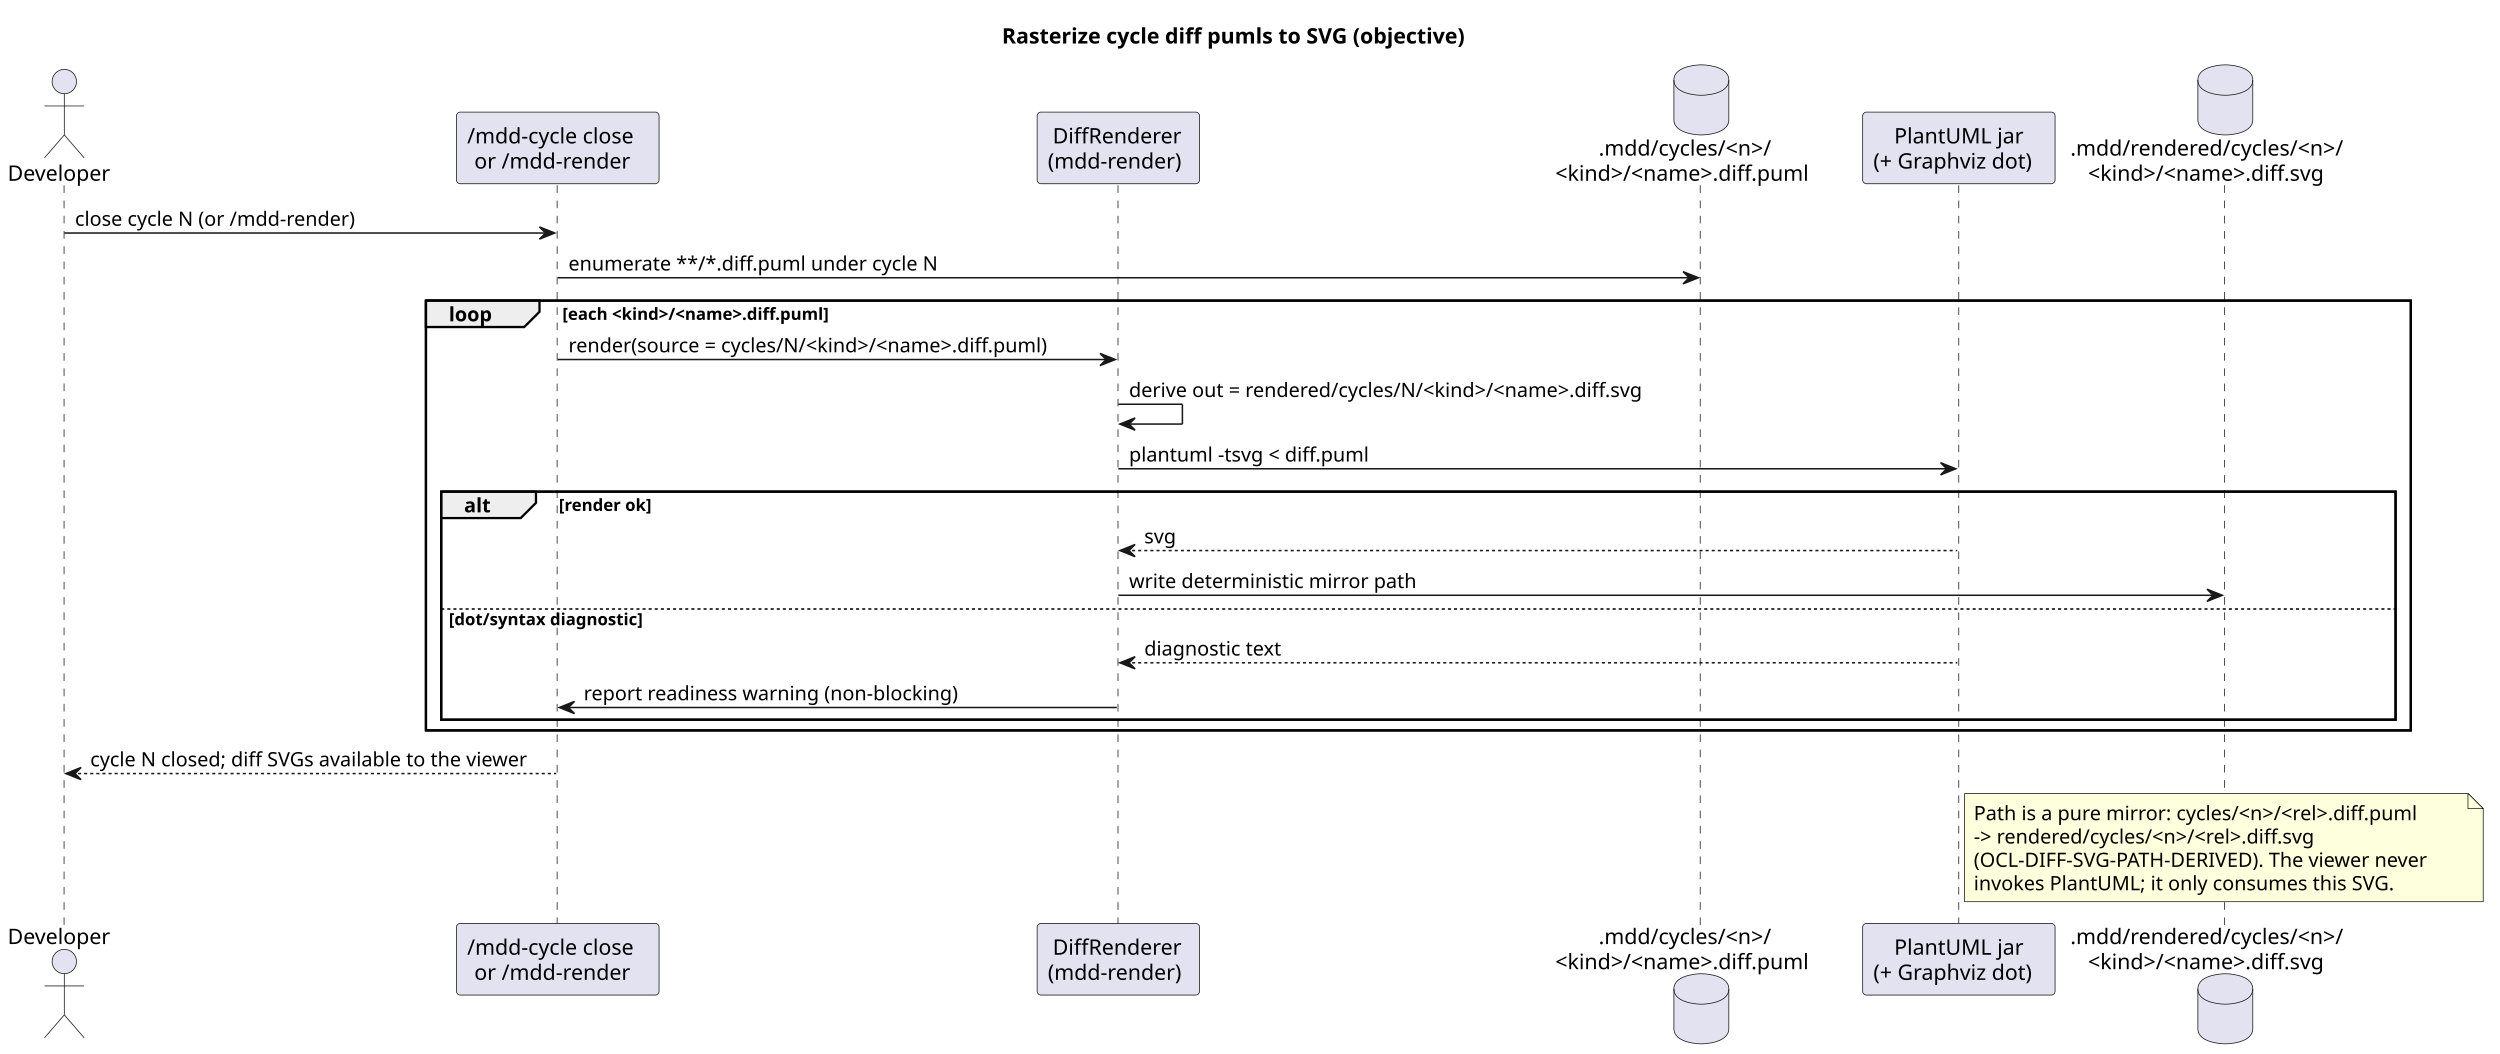
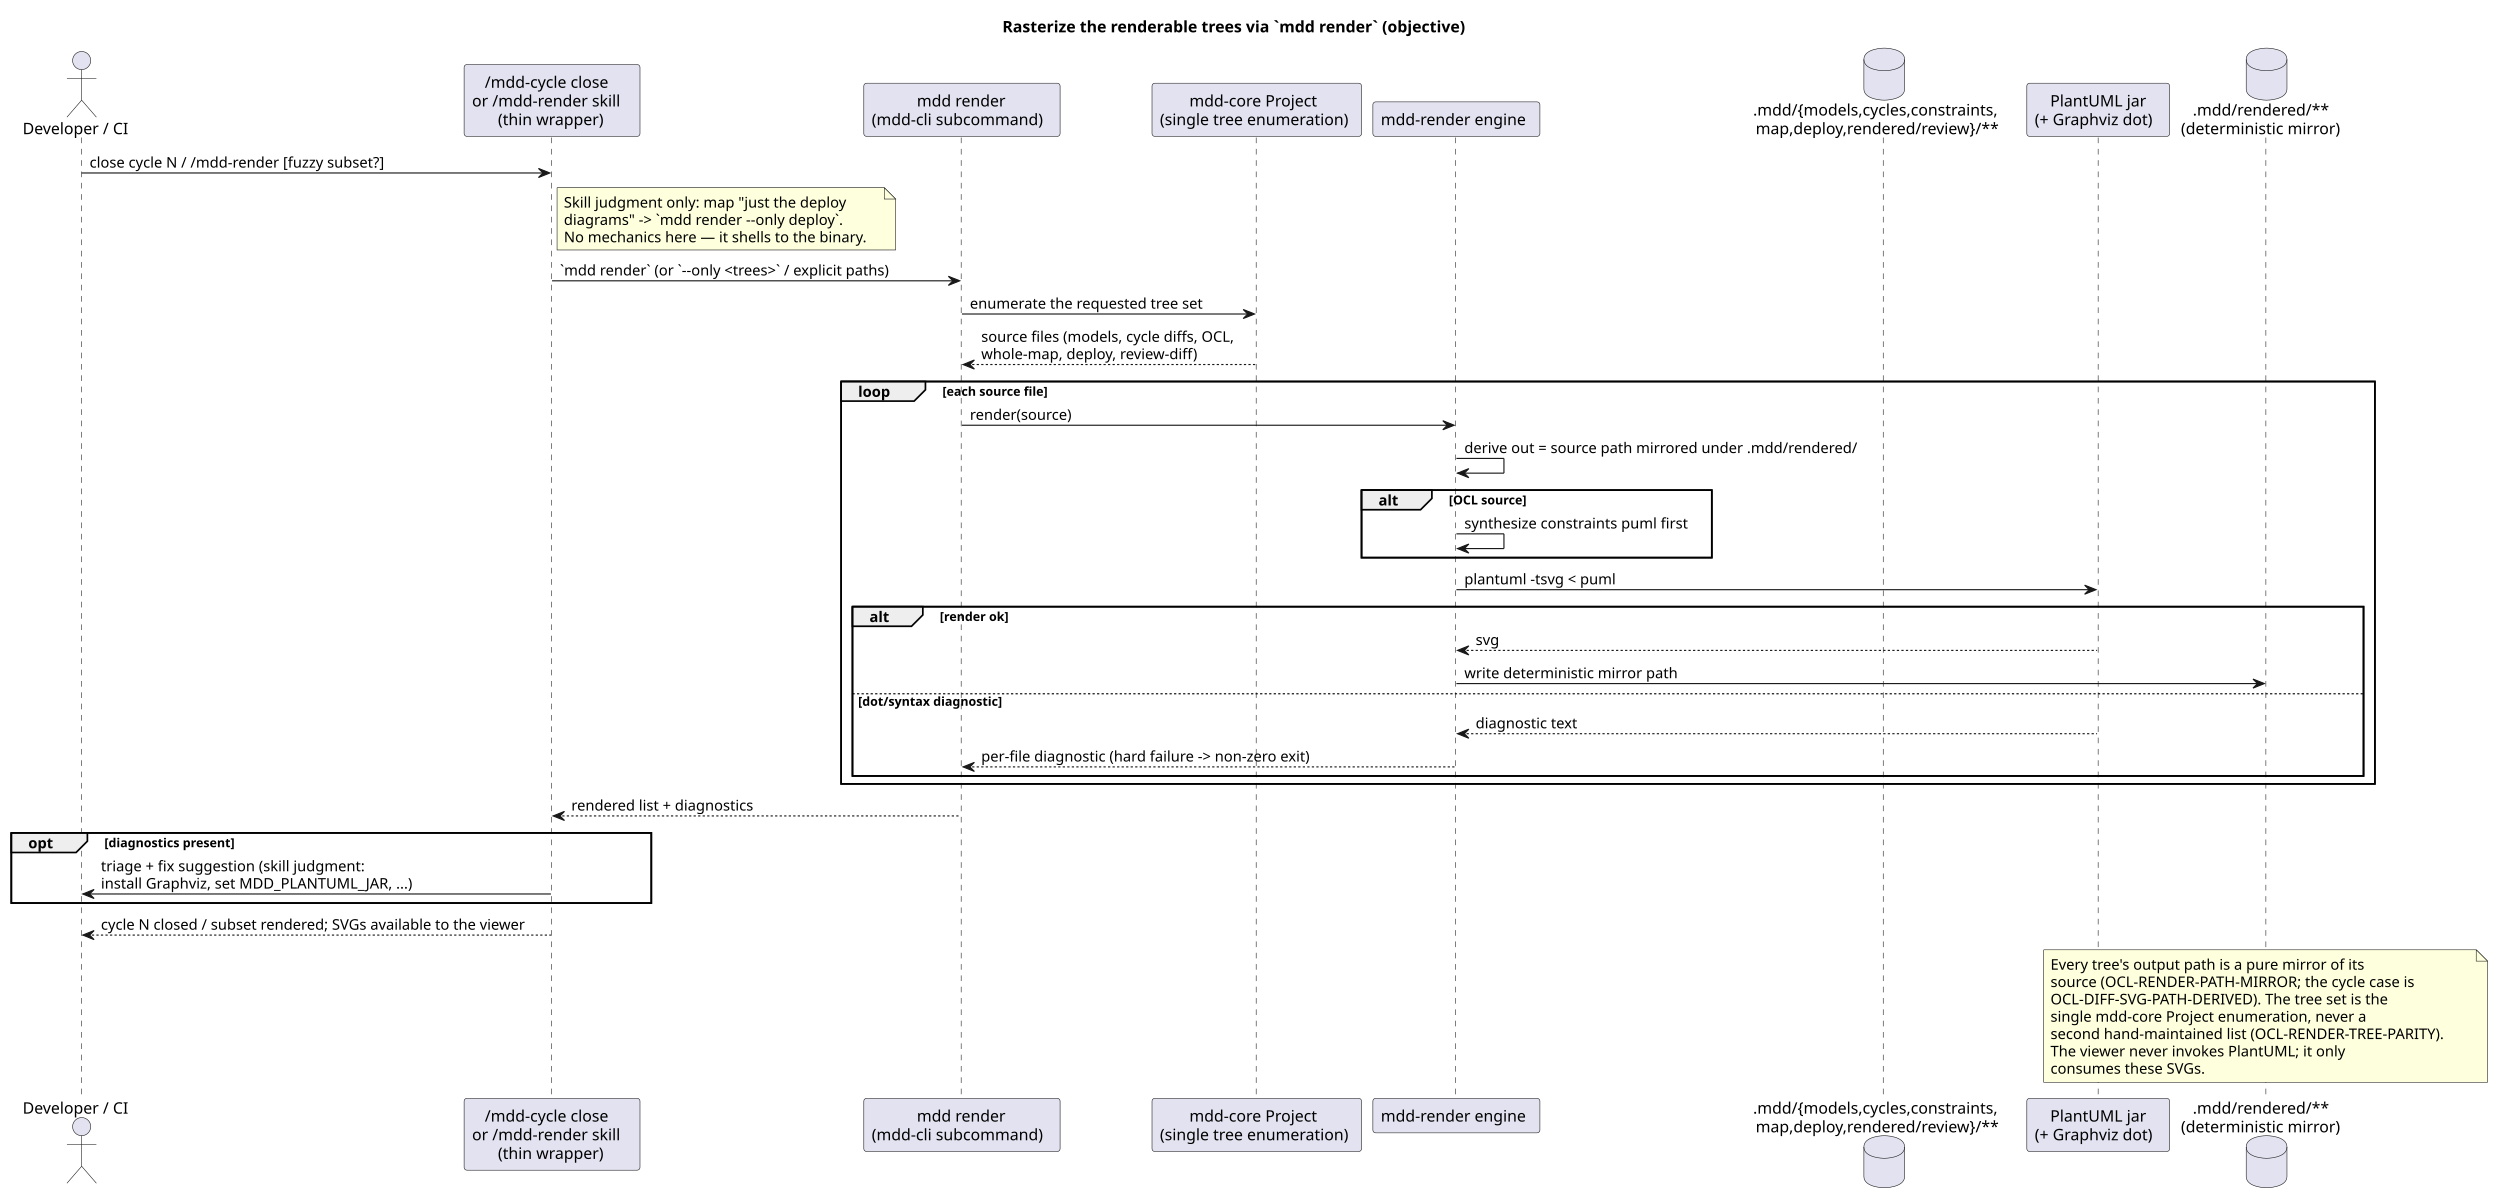
- <svg xmlns="http://www.w3.org/2000/svg" contentStyleType="text/css" data-diagram-type="SEQUENCE" height="691px" preserveAspectRatio="none" style="width:1639px;height:691px;background:#FFFFFF;" version="1.1" viewBox="0 0 1639 691" width="1639px" zoomAndPan="magnify">
+ <svg xmlns="http://www.w3.org/2000/svg" contentStyleType="text/css" data-diagram-type="SEQUENCE" height="1056px" preserveAspectRatio="none" style="width:2208px;height:1056px;background:#FFFFFF;" version="1.1" viewBox="0 0 2208 1056" width="2208px" zoomAndPan="magnify">
  <defs />
  <g>
-     <g class="title" data-source-line="9">
-       <text fill="#000000" font-family="sans-serif" font-size="14" font-weight="700" lengthAdjust="spacing" textLength="319.013" x="656.862" y="28.535">Rasterize cycle diff pumls to SVG (objective)</text>
-     </g>
-     <rect fill="none" height="281.75" style="stroke:#000000;stroke-width:1.5;" width="1301.295" x="279.25" y="197.086" />
-     <rect fill="none" height="149.508" style="stroke:#000000;stroke-width:1.5;" width="1281.295" x="289.25" y="322.328" />
-     <g class="participant-lifeline" data-entity-uid="part1" data-qualified-name="Dev" data-source-line="11" id="part1-lifeline">
-       <g>
-         <rect fill="#000000" fill-opacity="0" height="484.924" width="8" x="38.159" y="121.465" />
-         <line style="stroke:#181818;stroke-width:0.5;stroke-dasharray:5,5;" x1="42" x2="42" y1="121.465" y2="606.389" />
-       </g>
-     </g>
-     <g class="participant-lifeline" data-entity-uid="part2" data-qualified-name="Trigger" data-source-line="12" id="part2-lifeline">
-       <g>
-         <rect fill="#000000" fill-opacity="0" height="484.924" width="8" x="361.661" y="121.465" />
-         <line style="stroke:#181818;stroke-width:0.5;stroke-dasharray:5,5;" x1="365.25" x2="365.25" y1="121.465" y2="606.389" />
-       </g>
-     </g>
-     <g class="participant-lifeline" data-entity-uid="part3" data-qualified-name="Rend" data-source-line="13" id="part3-lifeline">
-       <g>
-         <rect fill="#000000" fill-opacity="0" height="484.924" width="8" x="729.183" y="121.465" />
-         <line style="stroke:#181818;stroke-width:0.5;stroke-dasharray:5,5;" x1="732.955" x2="732.955" y1="121.465" y2="606.389" />
-       </g>
-     </g>
-     <g class="participant-lifeline" data-entity-uid="part4" data-qualified-name="Store" data-source-line="14" id="part4-lifeline">
-       <g>
-         <rect fill="#000000" fill-opacity="0" height="484.924" width="8" x="1111.411" y="121.465" />
-         <line style="stroke:#181818;stroke-width:0.5;stroke-dasharray:5,5;" x1="1114.657" x2="1114.657" y1="121.465" y2="606.389" />
-       </g>
-     </g>
-     <g class="participant-lifeline" data-entity-uid="part5" data-qualified-name="PUML" data-source-line="15" id="part5-lifeline">
-       <g>
-         <rect fill="#000000" fill-opacity="0" height="484.924" width="8" x="1280.232" y="121.465" />
-         <line style="stroke:#181818;stroke-width:0.5;stroke-dasharray:5,5;" x1="1284.164" x2="1284.164" y1="121.465" y2="606.389" />
-       </g>
-     </g>
-     <g class="participant-lifeline" data-entity-uid="part6" data-qualified-name="Out" data-source-line="16" id="part6-lifeline">
-       <g>
-         <rect fill="#000000" fill-opacity="0" height="484.924" width="8" x="1454.923" y="121.465" />
-         <line style="stroke:#181818;stroke-width:0.5;stroke-dasharray:5,5;" x1="1458.301" x2="1458.301" y1="121.465" y2="606.389" />
-       </g>
-     </g>
-     <g class="participant participant-head" data-entity-uid="part1" data-qualified-name="Dev" data-source-line="11" id="part1-head">
-       <text fill="#000000" font-family="sans-serif" font-size="14" lengthAdjust="spacing" textLength="68.318" x="5" y="118.512">Developer</text>
-       <ellipse cx="42.159" cy="53.477" fill="#E2E2F0" rx="8" ry="8" style="stroke:#181818;stroke-width:0.5;" />
-       <path d="M42.159,61.477 L42.159,88.477 M29.159,69.477 L55.159,69.477 M42.159,88.477 L29.159,103.477 M42.159,88.477 L55.159,103.477" fill="none" style="stroke:#181818;stroke-width:0.5;" />
-     </g>
-     <g class="participant participant-tail" data-entity-uid="part1" data-qualified-name="Dev" data-source-line="11" id="part1-tail">
-       <text fill="#000000" font-family="sans-serif" font-size="14" lengthAdjust="spacing" textLength="68.318" x="5" y="618.924">Developer</text>
-       <ellipse cx="42.159" cy="630.377" fill="#E2E2F0" rx="8" ry="8" style="stroke:#181818;stroke-width:0.5;" />
-       <path d="M42.159,638.377 L42.159,665.377 M29.159,646.377 L55.159,646.377 M42.159,665.377 L29.159,680.377 M42.159,665.377 L55.159,680.377" fill="none" style="stroke:#181818;stroke-width:0.5;" />
-     </g>
-     <g class="participant participant-head" data-entity-uid="part2" data-qualified-name="Trigger" data-source-line="12" id="part2-head">
-       <rect fill="#E2E2F0" height="46.977" rx="2.5" ry="2.5" style="stroke:#181818;stroke-width:0.5;" width="132.822" x="299.25" y="73.488" />
-       <text fill="#000000" font-family="sans-serif" font-size="14" lengthAdjust="spacing" textLength="118.822" x="306.25" y="94.023">/mdd-cycle close</text>
-       <text fill="#000000" font-family="sans-serif" font-size="14" lengthAdjust="spacing" textLength="109.45" x="310.935" y="110.512">or /mdd-render</text>
-     </g>
-     <g class="participant participant-tail" data-entity-uid="part2" data-qualified-name="Trigger" data-source-line="12" id="part2-tail">
-       <rect fill="#E2E2F0" height="46.977" rx="2.5" ry="2.5" style="stroke:#181818;stroke-width:0.5;" width="132.822" x="299.25" y="605.389" />
-       <text fill="#000000" font-family="sans-serif" font-size="14" lengthAdjust="spacing" textLength="118.822" x="306.25" y="625.924">/mdd-cycle close</text>
-       <text fill="#000000" font-family="sans-serif" font-size="14" lengthAdjust="spacing" textLength="109.45" x="310.935" y="642.412">or /mdd-render</text>
-     </g>
-     <g class="participant participant-head" data-entity-uid="part3" data-qualified-name="Rend" data-source-line="13" id="part3-head">
-       <rect fill="#E2E2F0" height="46.977" rx="2.5" ry="2.5" style="stroke:#181818;stroke-width:0.5;" width="106.456" x="679.955" y="73.488" />
-       <text fill="#000000" font-family="sans-serif" font-size="14" lengthAdjust="spacing" textLength="86.037" x="690.165" y="94.023">DiffRenderer</text>
-       <text fill="#000000" font-family="sans-serif" font-size="14" lengthAdjust="spacing" textLength="92.456" x="686.955" y="110.512">(mdd-render)</text>
-     </g>
-     <g class="participant participant-tail" data-entity-uid="part3" data-qualified-name="Rend" data-source-line="13" id="part3-tail">
-       <rect fill="#E2E2F0" height="46.977" rx="2.5" ry="2.5" style="stroke:#181818;stroke-width:0.5;" width="106.456" x="679.955" y="605.389" />
-       <text fill="#000000" font-family="sans-serif" font-size="14" lengthAdjust="spacing" textLength="86.037" x="690.165" y="625.924">DiffRenderer</text>
-       <text fill="#000000" font-family="sans-serif" font-size="14" lengthAdjust="spacing" textLength="92.456" x="686.955" y="642.412">(mdd-render)</text>
-     </g>
-     <g class="participant participant-head" data-entity-uid="part4" data-qualified-name="Store" data-source-line="14" id="part4-head">
-       <text fill="#000000" font-family="sans-serif" font-size="14" lengthAdjust="spacing" textLength="128.734" x="1048.043" y="102.023">.mdd/cycles/&lt;n&gt;/</text>
-       <text fill="#000000" font-family="sans-serif" font-size="14" lengthAdjust="spacing" textLength="185.507" x="1019.657" y="118.512">&lt;kind&gt;/&lt;name&gt;.diff.puml</text>
-       <path d="M1097.411,52.488 C1097.411,42.488 1115.411,42.488 1115.411,42.488 C1115.411,42.488 1133.411,42.488 1133.411,52.488 L1133.411,78.488 C1133.411,88.488 1115.411,88.488 1115.411,88.488 C1115.411,88.488 1097.411,88.488 1097.411,78.488 L1097.411,52.488" fill="#E2E2F0" style="stroke:#181818;stroke-width:0.5;" />
-       <path d="M1097.411,52.488 C1097.411,62.488 1115.411,62.488 1115.411,62.488 C1115.411,62.488 1133.411,62.488 1133.411,52.488" fill="none" style="stroke:#181818;stroke-width:0.5;" />
-     </g>
-     <g class="participant participant-tail" data-entity-uid="part4" data-qualified-name="Store" data-source-line="14" id="part4-tail">
-       <text fill="#000000" font-family="sans-serif" font-size="14" lengthAdjust="spacing" textLength="128.734" x="1048.043" y="618.924">.mdd/cycles/&lt;n&gt;/</text>
-       <text fill="#000000" font-family="sans-serif" font-size="14" lengthAdjust="spacing" textLength="185.507" x="1019.657" y="635.412">&lt;kind&gt;/&lt;name&gt;.diff.puml</text>
-       <path d="M1097.411,648.365 C1097.411,638.365 1115.411,638.365 1115.411,638.365 C1115.411,638.365 1133.411,638.365 1133.411,648.365 L1133.411,674.365 C1133.411,684.365 1115.411,684.365 1115.411,684.365 C1115.411,684.365 1097.411,684.365 1097.411,674.365 L1097.411,648.365" fill="#E2E2F0" style="stroke:#181818;stroke-width:0.5;" />
-       <path d="M1097.411,648.365 C1097.411,658.365 1115.411,658.365 1115.411,658.365 C1115.411,658.365 1133.411,658.365 1133.411,648.365" fill="none" style="stroke:#181818;stroke-width:0.5;" />
-     </g>
-     <g class="participant participant-head" data-entity-uid="part5" data-qualified-name="PUML" data-source-line="15" id="part5-head">
-       <rect fill="#E2E2F0" height="46.977" rx="2.5" ry="2.5" style="stroke:#181818;stroke-width:0.5;" width="126.137" x="1221.164" y="73.488" />
-       <text fill="#000000" font-family="sans-serif" font-size="14" lengthAdjust="spacing" textLength="84.814" x="1241.826" y="94.023">PlantUML jar</text>
-       <text fill="#000000" font-family="sans-serif" font-size="14" lengthAdjust="spacing" textLength="112.137" x="1228.164" y="110.512">(+ Graphviz dot)</text>
-     </g>
-     <g class="participant participant-tail" data-entity-uid="part5" data-qualified-name="PUML" data-source-line="15" id="part5-tail">
-       <rect fill="#E2E2F0" height="46.977" rx="2.5" ry="2.5" style="stroke:#181818;stroke-width:0.5;" width="126.137" x="1221.164" y="605.389" />
-       <text fill="#000000" font-family="sans-serif" font-size="14" lengthAdjust="spacing" textLength="84.814" x="1241.826" y="625.924">PlantUML jar</text>
-       <text fill="#000000" font-family="sans-serif" font-size="14" lengthAdjust="spacing" textLength="112.137" x="1228.164" y="642.412">(+ Graphviz dot)</text>
-     </g>
-     <g class="participant participant-head" data-entity-uid="part6" data-qualified-name="Out" data-source-line="16" id="part6-head">
-       <text fill="#000000" font-family="sans-serif" font-size="14" lengthAdjust="spacing" textLength="197.244" x="1357.301" y="102.023">.mdd/rendered/cycles/&lt;n&gt;/</text>
-       <text fill="#000000" font-family="sans-serif" font-size="14" lengthAdjust="spacing" textLength="174.002" x="1368.922" y="118.512">&lt;kind&gt;/&lt;name&gt;.diff.svg</text>
-       <path d="M1440.923,52.488 C1440.923,42.488 1458.923,42.488 1458.923,42.488 C1458.923,42.488 1476.923,42.488 1476.923,52.488 L1476.923,78.488 C1476.923,88.488 1458.923,88.488 1458.923,88.488 C1458.923,88.488 1440.923,88.488 1440.923,78.488 L1440.923,52.488" fill="#E2E2F0" style="stroke:#181818;stroke-width:0.5;" />
-       <path d="M1440.923,52.488 C1440.923,62.488 1458.923,62.488 1458.923,62.488 C1458.923,62.488 1476.923,62.488 1476.923,52.488" fill="none" style="stroke:#181818;stroke-width:0.5;" />
-     </g>
-     <g class="participant participant-tail" data-entity-uid="part6" data-qualified-name="Out" data-source-line="16" id="part6-tail">
-       <text fill="#000000" font-family="sans-serif" font-size="14" lengthAdjust="spacing" textLength="197.244" x="1357.301" y="618.924">.mdd/rendered/cycles/&lt;n&gt;/</text>
-       <text fill="#000000" font-family="sans-serif" font-size="14" lengthAdjust="spacing" textLength="174.002" x="1368.922" y="635.412">&lt;kind&gt;/&lt;name&gt;.diff.svg</text>
-       <path d="M1440.923,648.365 C1440.923,638.365 1458.923,638.365 1458.923,638.365 C1458.923,638.365 1476.923,638.365 1476.923,648.365 L1476.923,674.365 C1476.923,684.365 1458.923,684.365 1458.923,684.365 C1458.923,684.365 1440.923,684.365 1440.923,674.365 L1440.923,648.365" fill="#E2E2F0" style="stroke:#181818;stroke-width:0.5;" />
-       <path d="M1440.923,648.365 C1440.923,658.365 1458.923,658.365 1458.923,658.365 C1458.923,658.365 1476.923,658.365 1476.923,648.365" fill="none" style="stroke:#181818;stroke-width:0.5;" />
-     </g>
-     <g class="message" data-entity-1="part1" data-entity-2="part2" data-source-line="18" id="msg1">
-       <polygon fill="#181818" points="353.661,148.775,363.661,152.775,353.661,156.775,357.661,152.775" style="stroke:#181818;stroke-width:1;" />
-       <line style="stroke:#181818;stroke-width:1;" x1="42.159" x2="359.661" y1="152.775" y2="152.775" />
-       <text fill="#000000" font-family="sans-serif" font-size="13" lengthAdjust="spacing" textLength="195.413" x="49.159" y="148.033">close cycle N (or /mdd-render)</text>
-     </g>
-     <g class="message" data-entity-1="part2" data-entity-2="part4" data-source-line="19" id="msg2">
-       <polygon fill="#181818" points="1103.411,178.086,1113.411,182.086,1103.411,186.086,1107.411,182.086" style="stroke:#181818;stroke-width:1;" />
-       <line style="stroke:#181818;stroke-width:1;" x1="365.661" x2="1109.411" y1="182.086" y2="182.086" />
-       <text fill="#000000" font-family="sans-serif" font-size="13" lengthAdjust="spacing" textLength="248.892" x="372.661" y="177.344">enumerate **/*.diff.puml under cycle N</text>
-     </g>
-     <path d="M279.25,197.086 L353.696,197.086 L353.696,204.397 L343.696,214.397 L279.25,214.397 L279.25,197.086" fill="#EEEEEE" style="stroke:#000000;stroke-width:1.5;" />
-     <rect fill="none" height="281.75" style="stroke:#000000;stroke-width:1.5;" width="1301.295" x="279.25" y="197.086" />
-     <text fill="#000000" font-family="sans-serif" font-size="13" font-weight="700" lengthAdjust="spacing" textLength="29.447" x="294.25" y="210.654">loop</text>
-     <text fill="#000000" font-family="sans-serif" font-size="11" font-weight="700" lengthAdjust="spacing" textLength="189.019" x="368.696" y="209.721">[each &lt;kind&gt;/&lt;name&gt;.diff.puml]</text>
-     <g class="message" data-entity-1="part2" data-entity-2="part3" data-source-line="21" id="msg3">
-       <polygon fill="#181818" points="721.183,231.707,731.183,235.707,721.183,239.707,725.183,235.707" style="stroke:#181818;stroke-width:1;" />
-       <line style="stroke:#181818;stroke-width:1;" x1="365.661" x2="727.183" y1="235.707" y2="235.707" />
-       <text fill="#000000" font-family="sans-serif" font-size="13" lengthAdjust="spacing" textLength="343.522" x="372.661" y="230.965">render(source = cycles/N/&lt;kind&gt;/&lt;name&gt;.diff.puml)</text>
-     </g>
-     <g class="message" data-entity-1="part3" data-entity-2="part3" data-source-line="22" id="msg4">
-       <line style="stroke:#181818;stroke-width:1;" x1="733.183" x2="775.183" y1="265.018" y2="265.018" />
-       <line style="stroke:#181818;stroke-width:1;" x1="775.183" x2="775.183" y1="265.018" y2="278.018" />
-       <line style="stroke:#181818;stroke-width:1;" x1="734.183" x2="775.183" y1="278.018" y2="278.018" />
-       <polygon fill="#181818" points="744.183,274.018,734.183,278.018,744.183,282.018,740.183,278.018" style="stroke:#181818;stroke-width:1;" />
-       <text fill="#000000" font-family="sans-serif" font-size="13" lengthAdjust="spacing" textLength="368.228" x="740.183" y="260.275">derive out = rendered/cycles/N/&lt;kind&gt;/&lt;name&gt;.diff.svg</text>
-     </g>
-     <g class="message" data-entity-1="part3" data-entity-2="part5" data-source-line="23" id="msg5">
-       <polygon fill="#181818" points="1272.232,303.328,1282.232,307.328,1272.232,311.328,1276.232,307.328" style="stroke:#181818;stroke-width:1;" />
-       <line style="stroke:#181818;stroke-width:1;" x1="733.183" x2="1278.232" y1="307.328" y2="307.328" />
-       <text fill="#000000" font-family="sans-serif" font-size="13" lengthAdjust="spacing" textLength="170.289" x="740.183" y="302.586">plantuml -tsvg &lt; diff.puml</text>
-     </g>
-     <path d="M289.25,322.328 L351.388,322.328 L351.388,329.639 L341.388,339.639 L289.25,339.639 L289.25,322.328" fill="#EEEEEE" style="stroke:#000000;stroke-width:1.5;" />
-     <rect fill="none" height="149.508" style="stroke:#000000;stroke-width:1.5;" width="1281.295" x="289.25" y="322.328" />
-     <text fill="#000000" font-family="sans-serif" font-size="13" font-weight="700" lengthAdjust="spacing" textLength="17.139" x="304.25" y="335.897">alt</text>
-     <text fill="#000000" font-family="sans-serif" font-size="11" font-weight="700" lengthAdjust="spacing" textLength="63.169" x="366.388" y="334.963">[render ok]</text>
-     <g class="message" data-entity-1="part5" data-entity-2="part3" data-source-line="25" id="msg6">
-       <polygon fill="#181818" points="744.183,356.949,734.183,360.949,744.183,364.949,740.183,360.949" style="stroke:#181818;stroke-width:1;" />
-       <line style="stroke:#181818;stroke-width:1;stroke-dasharray:2,2;" x1="738.183" x2="1283.232" y1="360.949" y2="360.949" />
-       <text fill="#000000" font-family="sans-serif" font-size="13" lengthAdjust="spacing" textLength="21.461" x="750.183" y="356.207">svg</text>
-     </g>
-     <g class="message" data-entity-1="part3" data-entity-2="part6" data-source-line="26" id="msg7">
-       <polygon fill="#181818" points="1446.923,386.26,1456.923,390.26,1446.923,394.26,1450.923,390.26" style="stroke:#181818;stroke-width:1;" />
-       <line style="stroke:#181818;stroke-width:1;" x1="733.183" x2="1452.923" y1="390.26" y2="390.26" />
-       <text fill="#000000" font-family="sans-serif" font-size="13" lengthAdjust="spacing" textLength="194.143" x="740.183" y="385.518">write deterministic mirror path</text>
-     </g>
-     <line style="stroke:#000000;stroke-width:1;stroke-dasharray:2,2;" x1="289.25" x2="1570.545" y1="399.26" y2="399.26" />
-     <text fill="#000000" font-family="sans-serif" font-size="11" font-weight="700" lengthAdjust="spacing" textLength="132.999" x="294.25" y="409.894">[dot/syntax diagnostic]</text>
-     <g class="message" data-entity-1="part5" data-entity-2="part3" data-source-line="28" id="msg8">
-       <polygon fill="#181818" points="744.183,430.525,734.183,434.525,744.183,438.525,740.183,434.525" style="stroke:#181818;stroke-width:1;" />
-       <line style="stroke:#181818;stroke-width:1;stroke-dasharray:2,2;" x1="738.183" x2="1283.232" y1="434.525" y2="434.525" />
-       <text fill="#000000" font-family="sans-serif" font-size="13" lengthAdjust="spacing" textLength="94.237" x="750.183" y="429.783">diagnostic text</text>
-     </g>
-     <g class="message" data-entity-1="part3" data-entity-2="part2" data-source-line="29" id="msg9">
-       <polygon fill="#181818" points="376.661,459.836,366.661,463.836,376.661,467.836,372.661,463.836" style="stroke:#181818;stroke-width:1;" />
-       <line style="stroke:#181818;stroke-width:1;" x1="370.661" x2="732.183" y1="463.836" y2="463.836" />
-       <text fill="#000000" font-family="sans-serif" font-size="13" lengthAdjust="spacing" textLength="256.223" x="382.661" y="459.094">report readiness warning (non-blocking)</text>
-     </g>
-     <g class="message" data-entity-1="part2" data-entity-2="part1" data-source-line="32" id="msg10">
-       <polygon fill="#181818" points="53.159,503.147,43.159,507.147,53.159,511.147,49.159,507.147" style="stroke:#181818;stroke-width:1;" />
-       <line style="stroke:#181818;stroke-width:1;stroke-dasharray:2,2;" x1="47.159" x2="364.661" y1="507.147" y2="507.147" />
-       <text fill="#000000" font-family="sans-serif" font-size="13" lengthAdjust="spacing" textLength="299.502" x="59.159" y="502.404">cycle N closed; diff SVGs available to the viewer</text>
-     </g>
-     <path d="M1288,520.146 L1288,591.146 L1628,591.146 L1628,530.146 L1618,520.146 L1288,520.146" fill="#FEFFDD" style="stroke:#181818;stroke-width:0.5;" />
-     <path d="M1618,520.146 L1618,530.146 L1628,530.146 L1618,520.146" fill="#FEFFDD" style="stroke:#181818;stroke-width:0.5;" />
-     <text fill="#000000" font-family="sans-serif" font-size="13" lengthAdjust="spacing" textLength="317.154" x="1294" y="537.715">Path is a pure mirror: cycles/&lt;n&gt;/&lt;rel&gt;.diff.puml</text>
-     <text fill="#000000" font-family="sans-serif" font-size="13" lengthAdjust="spacing" textLength="253.868" x="1294" y="553.025">-&gt; rendered/cycles/&lt;n&gt;/&lt;rel&gt;.diff.svg</text>
-     <text fill="#000000" font-family="sans-serif" font-size="13" lengthAdjust="spacing" textLength="319.738" x="1294" y="568.336">(OCL-DIFF-SVG-PATH-DERIVED). The viewer never</text>
-     <text fill="#000000" font-family="sans-serif" font-size="13" lengthAdjust="spacing" textLength="285.949" x="1294" y="583.646">invokes PlantUML; it only consumes this SVG.</text>
+     <g class="title" data-source-line="12">
+       <text fill="#000000" font-family="sans-serif" font-size="14" font-weight="700" lengthAdjust="spacing" textLength="431.026" x="885.27" y="28.535">Rasterize the renderable trees via `mdd render` (objective)</text>
+     </g>
+     <rect fill="none" height="355.371" style="stroke:#000000;stroke-width:1.5;" width="1354.572" x="742.906" y="336.949" />
+     <rect fill="none" height="59.621" style="stroke:#000000;stroke-width:1.5;" width="309.351" x="1202.513" y="432.881" />
+     <rect fill="none" height="149.508" style="stroke:#000000;stroke-width:1.5;" width="1334.572" x="752.906" y="535.812" />
+     <rect fill="none" height="61.932" style="stroke:#000000;stroke-width:1.5;" width="565.243" x="10" y="735.631" />
+     <g class="participant-lifeline" data-entity-uid="part1" data-qualified-name="Dev" data-source-line="14" id="part1-lifeline">
+       <g>
+         <rect fill="#000000" fill-opacity="0" height="849.582" width="8" x="68.12" y="121.465" />
+         <line style="stroke:#181818;stroke-width:0.5;stroke-dasharray:5,5;" x1="72" x2="72" y1="121.465" y2="971.047" />
+       </g>
+     </g>
+     <g class="participant-lifeline" data-entity-uid="part2" data-qualified-name="Trigger" data-source-line="15" id="part2-lifeline">
+       <g>
+         <rect fill="#000000" fill-opacity="0" height="849.582" width="8" x="483.573" y="121.465" />
+         <line style="stroke:#181818;stroke-width:0.5;stroke-dasharray:5,5;" x1="486.903" x2="486.903" y1="121.465" y2="971.047" />
+       </g>
+     </g>
+     <g class="participant-lifeline" data-entity-uid="part3" data-qualified-name="Cli" data-source-line="16" id="part3-lifeline">
+       <g>
+         <rect fill="#000000" fill-opacity="0" height="849.582" width="8" x="845.592" y="121.465" />
+         <line style="stroke:#181818;stroke-width:0.5;stroke-dasharray:5,5;" x1="848.906" x2="848.906" y1="121.465" y2="971.047" />
+       </g>
+     </g>
+     <g class="participant-lifeline" data-entity-uid="part4" data-qualified-name="Proj" data-source-line="17" id="part4-lifeline">
+       <g>
+         <rect fill="#000000" fill-opacity="0" height="849.582" width="8" x="1105.985" y="121.465" />
+         <line style="stroke:#181818;stroke-width:0.5;stroke-dasharray:5,5;" x1="1109.457" x2="1109.457" y1="121.465" y2="971.047" />
+       </g>
+     </g>
+     <g class="participant-lifeline" data-entity-uid="part5" data-qualified-name="Rend" data-source-line="18" id="part5-lifeline">
+       <g>
+         <rect fill="#000000" fill-opacity="0" height="849.582" width="8" x="1282.28" y="121.465" />
+         <line style="stroke:#181818;stroke-width:0.5;stroke-dasharray:5,5;" x1="1285.513" x2="1285.513" y1="121.465" y2="971.047" />
+       </g>
+     </g>
+     <g class="participant-lifeline" data-entity-uid="part6" data-qualified-name="Store" data-source-line="19" id="part6-lifeline">
+       <g>
+         <rect fill="#000000" fill-opacity="0" height="849.582" width="8" x="1660.178" y="121.465" />
+         <line style="stroke:#181818;stroke-width:0.5;stroke-dasharray:5,5;" x1="1663.273" x2="1663.273" y1="121.465" y2="971.047" />
+       </g>
+     </g>
+     <g class="participant-lifeline" data-entity-uid="part7" data-qualified-name="PUML" data-source-line="20" id="part7-lifeline">
+       <g>
+         <rect fill="#000000" fill-opacity="0" height="849.582" width="8" x="1849.152" y="121.465" />
+         <line style="stroke:#181818;stroke-width:0.5;stroke-dasharray:5,5;" x1="1853.084" x2="1853.084" y1="121.465" y2="971.047" />
+       </g>
+     </g>
+     <g class="participant-lifeline" data-entity-uid="part8" data-qualified-name="Out" data-source-line="21" id="part8-lifeline">
+       <g>
+         <rect fill="#000000" fill-opacity="0" height="849.582" width="8" x="1997.849" y="121.465" />
+         <line style="stroke:#181818;stroke-width:0.5;stroke-dasharray:5,5;" x1="2001.221" x2="2001.221" y1="121.465" y2="971.047" />
+       </g>
+     </g>
+     <g class="participant participant-head" data-entity-uid="part1" data-qualified-name="Dev" data-source-line="14" id="part1-head">
+       <text fill="#000000" font-family="sans-serif" font-size="14" lengthAdjust="spacing" textLength="98.239" x="20" y="118.512">Developer / CI</text>
+       <ellipse cx="72.12" cy="53.477" fill="#E2E2F0" rx="8" ry="8" style="stroke:#181818;stroke-width:0.5;" />
+       <path d="M72.12,61.477 L72.12,88.477 M59.12,69.477 L85.12,69.477 M72.12,88.477 L59.12,103.477 M72.12,88.477 L85.12,103.477" fill="none" style="stroke:#181818;stroke-width:0.5;" />
+     </g>
+     <g class="participant participant-tail" data-entity-uid="part1" data-qualified-name="Dev" data-source-line="14" id="part1-tail">
+       <text fill="#000000" font-family="sans-serif" font-size="14" lengthAdjust="spacing" textLength="98.239" x="20" y="983.582">Developer / CI</text>
+       <ellipse cx="72.12" cy="995.035" fill="#E2E2F0" rx="8" ry="8" style="stroke:#181818;stroke-width:0.5;" />
+       <path d="M72.12,1003.035 L72.12,1030.035 M59.12,1011.035 L85.12,1011.035 M72.12,1030.035 L59.12,1045.035 M72.12,1030.035 L85.12,1045.035" fill="none" style="stroke:#181818;stroke-width:0.5;" />
+     </g>
+     <g class="participant participant-head" data-entity-uid="part2" data-qualified-name="Trigger" data-source-line="15" id="part2-head">
+       <rect fill="#E2E2F0" height="63.465" rx="2.5" ry="2.5" style="stroke:#181818;stroke-width:0.5;" width="155.34" x="409.903" y="57" />
+       <text fill="#000000" font-family="sans-serif" font-size="14" lengthAdjust="spacing" textLength="118.822" x="428.162" y="77.535">/mdd-cycle close</text>
+       <text fill="#000000" font-family="sans-serif" font-size="14" lengthAdjust="spacing" textLength="141.34" x="416.903" y="94.023">or /mdd-render skill</text>
+       <text fill="#000000" font-family="sans-serif" font-size="14" lengthAdjust="spacing" textLength="95.594" x="439.776" y="110.512">(thin wrapper)</text>
+     </g>
+     <g class="participant participant-tail" data-entity-uid="part2" data-qualified-name="Trigger" data-source-line="15" id="part2-tail">
+       <rect fill="#E2E2F0" height="63.465" rx="2.5" ry="2.5" style="stroke:#181818;stroke-width:0.5;" width="155.34" x="409.903" y="970.047" />
+       <text fill="#000000" font-family="sans-serif" font-size="14" lengthAdjust="spacing" textLength="118.822" x="428.162" y="990.582">/mdd-cycle close</text>
+       <text fill="#000000" font-family="sans-serif" font-size="14" lengthAdjust="spacing" textLength="141.34" x="416.903" y="1007.07">or /mdd-render skill</text>
+       <text fill="#000000" font-family="sans-serif" font-size="14" lengthAdjust="spacing" textLength="95.594" x="439.776" y="1023.559">(thin wrapper)</text>
+     </g>
+     <g class="participant participant-head" data-entity-uid="part3" data-qualified-name="Cli" data-source-line="16" id="part3-head">
+       <rect fill="#E2E2F0" height="46.977" rx="2.5" ry="2.5" style="stroke:#181818;stroke-width:0.5;" width="173.373" x="762.906" y="73.488" />
+       <text fill="#000000" font-family="sans-serif" font-size="14" lengthAdjust="spacing" textLength="79.68" x="809.752" y="94.023">mdd render</text>
+       <text fill="#000000" font-family="sans-serif" font-size="14" lengthAdjust="spacing" textLength="159.373" x="769.906" y="110.512">(mdd-cli subcommand)</text>
+     </g>
+     <g class="participant participant-tail" data-entity-uid="part3" data-qualified-name="Cli" data-source-line="16" id="part3-tail">
+       <rect fill="#E2E2F0" height="46.977" rx="2.5" ry="2.5" style="stroke:#181818;stroke-width:0.5;" width="173.373" x="762.906" y="970.047" />
+       <text fill="#000000" font-family="sans-serif" font-size="14" lengthAdjust="spacing" textLength="79.68" x="809.752" y="990.582">mdd render</text>
+       <text fill="#000000" font-family="sans-serif" font-size="14" lengthAdjust="spacing" textLength="159.373" x="769.906" y="1007.07">(mdd-cli subcommand)</text>
+     </g>
+     <g class="participant participant-head" data-entity-uid="part4" data-qualified-name="Proj" data-source-line="17" id="part4-head">
+       <rect fill="#E2E2F0" height="46.977" rx="2.5" ry="2.5" style="stroke:#181818;stroke-width:0.5;" width="185.056" x="1017.457" y="73.488" />
+       <text fill="#000000" font-family="sans-serif" font-size="14" lengthAdjust="spacing" textLength="119.055" x="1050.458" y="94.023">mdd-core Project</text>
+       <text fill="#000000" font-family="sans-serif" font-size="14" lengthAdjust="spacing" textLength="171.056" x="1024.457" y="110.512">(single tree enumeration)</text>
+     </g>
+     <g class="participant participant-tail" data-entity-uid="part4" data-qualified-name="Proj" data-source-line="17" id="part4-tail">
+       <rect fill="#E2E2F0" height="46.977" rx="2.5" ry="2.5" style="stroke:#181818;stroke-width:0.5;" width="185.056" x="1017.457" y="970.047" />
+       <text fill="#000000" font-family="sans-serif" font-size="14" lengthAdjust="spacing" textLength="119.055" x="1050.458" y="990.582">mdd-core Project</text>
+       <text fill="#000000" font-family="sans-serif" font-size="14" lengthAdjust="spacing" textLength="171.056" x="1024.457" y="1007.07">(single tree enumeration)</text>
+     </g>
+     <g class="participant participant-head" data-entity-uid="part5" data-qualified-name="Rend" data-source-line="18" id="part5-head">
+       <rect fill="#E2E2F0" height="30.488" rx="2.5" ry="2.5" style="stroke:#181818;stroke-width:0.5;" width="147.533" x="1212.513" y="89.977" />
+       <text fill="#000000" font-family="sans-serif" font-size="14" lengthAdjust="spacing" textLength="133.533" x="1219.513" y="110.512">mdd-render engine</text>
+     </g>
+     <g class="participant participant-tail" data-entity-uid="part5" data-qualified-name="Rend" data-source-line="18" id="part5-tail">
+       <rect fill="#E2E2F0" height="30.488" rx="2.5" ry="2.5" style="stroke:#181818;stroke-width:0.5;" width="147.533" x="1212.513" y="970.047" />
+       <text fill="#000000" font-family="sans-serif" font-size="14" lengthAdjust="spacing" textLength="133.533" x="1219.513" y="990.582">mdd-render engine</text>
+     </g>
+     <g class="participant participant-head" data-entity-uid="part6" data-qualified-name="Store" data-source-line="19" id="part6-head">
+       <text fill="#000000" font-family="sans-serif" font-size="14" lengthAdjust="spacing" textLength="225.811" x="1548.273" y="102.023">.mdd/{models,cycles,constraints,</text>
+       <text fill="#000000" font-family="sans-serif" font-size="14" lengthAdjust="spacing" textLength="221.163" x="1550.597" y="118.512">map,deploy,rendered/review}/**</text>
+       <path d="M1646.178,52.488 C1646.178,42.488 1664.178,42.488 1664.178,42.488 C1664.178,42.488 1682.178,42.488 1682.178,52.488 L1682.178,78.488 C1682.178,88.488 1664.178,88.488 1664.178,88.488 C1664.178,88.488 1646.178,88.488 1646.178,78.488 L1646.178,52.488" fill="#E2E2F0" style="stroke:#181818;stroke-width:0.5;" />
+       <path d="M1646.178,52.488 C1646.178,62.488 1664.178,62.488 1664.178,62.488 C1664.178,62.488 1682.178,62.488 1682.178,52.488" fill="none" style="stroke:#181818;stroke-width:0.5;" />
+     </g>
+     <g class="participant participant-tail" data-entity-uid="part6" data-qualified-name="Store" data-source-line="19" id="part6-tail">
+       <text fill="#000000" font-family="sans-serif" font-size="14" lengthAdjust="spacing" textLength="225.811" x="1548.273" y="983.582">.mdd/{models,cycles,constraints,</text>
+       <text fill="#000000" font-family="sans-serif" font-size="14" lengthAdjust="spacing" textLength="221.163" x="1550.597" y="1000.07">map,deploy,rendered/review}/**</text>
+       <path d="M1646.178,1013.023 C1646.178,1003.023 1664.178,1003.023 1664.178,1003.023 C1664.178,1003.023 1682.178,1003.023 1682.178,1013.023 L1682.178,1039.023 C1682.178,1049.023 1664.178,1049.023 1664.178,1049.023 C1664.178,1049.023 1646.178,1049.023 1646.178,1039.023 L1646.178,1013.023" fill="#E2E2F0" style="stroke:#181818;stroke-width:0.5;" />
+       <path d="M1646.178,1013.023 C1646.178,1023.023 1664.178,1023.023 1664.178,1023.023 C1664.178,1023.023 1682.178,1023.023 1682.178,1013.023" fill="none" style="stroke:#181818;stroke-width:0.5;" />
+     </g>
+     <g class="participant participant-head" data-entity-uid="part7" data-qualified-name="PUML" data-source-line="20" id="part7-head">
+       <rect fill="#E2E2F0" height="46.977" rx="2.5" ry="2.5" style="stroke:#181818;stroke-width:0.5;" width="126.137" x="1790.084" y="73.488" />
+       <text fill="#000000" font-family="sans-serif" font-size="14" lengthAdjust="spacing" textLength="84.814" x="1810.746" y="94.023">PlantUML jar</text>
+       <text fill="#000000" font-family="sans-serif" font-size="14" lengthAdjust="spacing" textLength="112.137" x="1797.084" y="110.512">(+ Graphviz dot)</text>
+     </g>
+     <g class="participant participant-tail" data-entity-uid="part7" data-qualified-name="PUML" data-source-line="20" id="part7-tail">
+       <rect fill="#E2E2F0" height="46.977" rx="2.5" ry="2.5" style="stroke:#181818;stroke-width:0.5;" width="126.137" x="1790.084" y="970.047" />
+       <text fill="#000000" font-family="sans-serif" font-size="14" lengthAdjust="spacing" textLength="84.814" x="1810.746" y="990.582">PlantUML jar</text>
+       <text fill="#000000" font-family="sans-serif" font-size="14" lengthAdjust="spacing" textLength="112.137" x="1797.084" y="1007.07">(+ Graphviz dot)</text>
+     </g>
+     <g class="participant participant-head" data-entity-uid="part8" data-qualified-name="Out" data-source-line="21" id="part8-head">
+       <text fill="#000000" font-family="sans-serif" font-size="14" lengthAdjust="spacing" textLength="124.469" x="1936.615" y="102.023">.mdd/rendered/**</text>
+       <text fill="#000000" font-family="sans-serif" font-size="14" lengthAdjust="spacing" textLength="145.257" x="1926.221" y="118.512">(deterministic mirror)</text>
+       <path d="M1983.849,52.488 C1983.849,42.488 2001.849,42.488 2001.849,42.488 C2001.849,42.488 2019.849,42.488 2019.849,52.488 L2019.849,78.488 C2019.849,88.488 2001.849,88.488 2001.849,88.488 C2001.849,88.488 1983.849,88.488 1983.849,78.488 L1983.849,52.488" fill="#E2E2F0" style="stroke:#181818;stroke-width:0.5;" />
+       <path d="M1983.849,52.488 C1983.849,62.488 2001.849,62.488 2001.849,62.488 C2001.849,62.488 2019.849,62.488 2019.849,52.488" fill="none" style="stroke:#181818;stroke-width:0.5;" />
+     </g>
+     <g class="participant participant-tail" data-entity-uid="part8" data-qualified-name="Out" data-source-line="21" id="part8-tail">
+       <text fill="#000000" font-family="sans-serif" font-size="14" lengthAdjust="spacing" textLength="124.469" x="1936.615" y="983.582">.mdd/rendered/**</text>
+       <text fill="#000000" font-family="sans-serif" font-size="14" lengthAdjust="spacing" textLength="145.257" x="1926.221" y="1000.07">(deterministic mirror)</text>
+       <path d="M1983.849,1013.023 C1983.849,1003.023 2001.849,1003.023 2001.849,1003.023 C2001.849,1003.023 2019.849,1003.023 2019.849,1013.023 L2019.849,1039.023 C2019.849,1049.023 2001.849,1049.023 2001.849,1049.023 C2001.849,1049.023 1983.849,1049.023 1983.849,1039.023 L1983.849,1013.023" fill="#E2E2F0" style="stroke:#181818;stroke-width:0.5;" />
+       <path d="M1983.849,1013.023 C1983.849,1023.023 2001.849,1023.023 2001.849,1023.023 C2001.849,1023.023 2019.849,1023.023 2019.849,1013.023" fill="none" style="stroke:#181818;stroke-width:0.5;" />
+     </g>
+     <g class="message" data-entity-1="part1" data-entity-2="part2" data-source-line="23" id="msg1">
+       <polygon fill="#181818" points="475.573,148.775,485.573,152.775,475.573,156.775,479.573,152.775" style="stroke:#181818;stroke-width:1;" />
+       <line style="stroke:#181818;stroke-width:1;" x1="72.12" x2="481.573" y1="152.775" y2="152.775" />
+       <text fill="#000000" font-family="sans-serif" font-size="13" lengthAdjust="spacing" textLength="287.016" x="79.12" y="148.033">close cycle N  /  /mdd-render [fuzzy subset?]</text>
+     </g>
+     <path d="M492,165.775 L492,220.775 L791,220.775 L791,175.775 L781,165.775 L492,165.775" fill="#FEFFDD" style="stroke:#181818;stroke-width:0.5;" />
+     <path d="M781,165.775 L781,175.775 L791,175.775 L781,165.775" fill="#FEFFDD" style="stroke:#181818;stroke-width:0.5;" />
+     <text fill="#000000" font-family="sans-serif" font-size="13" lengthAdjust="spacing" textLength="260.07" x="498" y="183.344">Skill judgment only: map "just the deploy</text>
+     <text fill="#000000" font-family="sans-serif" font-size="13" lengthAdjust="spacing" textLength="275.514" x="498" y="198.654">diagrams" -&gt; `mdd render --only deploy`.</text>
+     <text fill="#000000" font-family="sans-serif" font-size="13" lengthAdjust="spacing" textLength="278.897" x="498" y="213.965">No mechanics here — it shells to the binary.</text>
+     <g class="message" data-entity-1="part2" data-entity-2="part3" data-source-line="29" id="msg2">
+       <polygon fill="#181818" points="837.592,244.018,847.592,248.018,837.592,252.018,841.592,248.018" style="stroke:#181818;stroke-width:1;" />
+       <line style="stroke:#181818;stroke-width:1;" x1="487.573" x2="843.592" y1="248.018" y2="248.018" />
+       <text fill="#000000" font-family="sans-serif" font-size="13" lengthAdjust="spacing" textLength="338.019" x="494.573" y="243.275">`mdd render`  (or `--only &lt;trees&gt;` / explicit paths)</text>
+     </g>
+     <g class="message" data-entity-1="part3" data-entity-2="part4" data-source-line="30" id="msg3">
+       <polygon fill="#181818" points="1097.985,273.328,1107.985,277.328,1097.985,281.328,1101.985,277.328" style="stroke:#181818;stroke-width:1;" />
+       <line style="stroke:#181818;stroke-width:1;" x1="849.592" x2="1103.985" y1="277.328" y2="277.328" />
+       <text fill="#000000" font-family="sans-serif" font-size="13" lengthAdjust="spacing" textLength="210.355" x="856.592" y="272.586">enumerate the requested tree set</text>
+     </g>
+     <g class="message" data-entity-1="part4" data-entity-2="part3" data-source-line="31" id="msg4">
+       <polygon fill="#181818" points="860.592,317.949,850.592,321.949,860.592,325.949,856.592,321.949" style="stroke:#181818;stroke-width:1;" />
+       <line style="stroke:#181818;stroke-width:1;stroke-dasharray:2,2;" x1="854.592" x2="1108.985" y1="321.949" y2="321.949" />
+       <text fill="#000000" font-family="sans-serif" font-size="13" lengthAdjust="spacing" textLength="236.393" x="866.592" y="301.897">source files (models, cycle diffs, OCL,</text>
+       <text fill="#000000" font-family="sans-serif" font-size="13" lengthAdjust="spacing" textLength="204.242" x="866.592" y="317.207">whole-map, deploy, review-diff)</text>
+     </g>
+     <path d="M742.906,336.949 L817.352,336.949 L817.352,344.26 L807.352,354.26 L742.906,354.26 L742.906,336.949" fill="#EEEEEE" style="stroke:#000000;stroke-width:1.5;" />
+     <rect fill="none" height="355.371" style="stroke:#000000;stroke-width:1.5;" width="1354.572" x="742.906" y="336.949" />
+     <text fill="#000000" font-family="sans-serif" font-size="13" font-weight="700" lengthAdjust="spacing" textLength="29.447" x="757.906" y="350.518">loop</text>
+     <text fill="#000000" font-family="sans-serif" font-size="11" font-weight="700" lengthAdjust="spacing" textLength="97.324" x="832.352" y="349.584">[each source file]</text>
+     <g class="message" data-entity-1="part3" data-entity-2="part5" data-source-line="34" id="msg5">
+       <polygon fill="#181818" points="1274.28,371.57,1284.28,375.57,1274.28,379.57,1278.28,375.57" style="stroke:#181818;stroke-width:1;" />
+       <line style="stroke:#181818;stroke-width:1;" x1="849.592" x2="1280.28" y1="375.57" y2="375.57" />
+       <text fill="#000000" font-family="sans-serif" font-size="13" lengthAdjust="spacing" textLength="91.73" x="856.592" y="370.828">render(source)</text>
+     </g>
+     <g class="message" data-entity-1="part5" data-entity-2="part5" data-source-line="35" id="msg6">
+       <line style="stroke:#181818;stroke-width:1;" x1="1286.28" x2="1328.28" y1="404.881" y2="404.881" />
+       <line style="stroke:#181818;stroke-width:1;" x1="1328.28" x2="1328.28" y1="404.881" y2="417.881" />
+       <line style="stroke:#181818;stroke-width:1;" x1="1287.28" x2="1328.28" y1="417.881" y2="417.881" />
+       <polygon fill="#181818" points="1297.28,413.881,1287.28,417.881,1297.28,421.881,1293.28,417.881" style="stroke:#181818;stroke-width:1;" />
+       <text fill="#000000" font-family="sans-serif" font-size="13" lengthAdjust="spacing" textLength="363.898" x="1293.28" y="400.139">derive out = source path mirrored under .mdd/rendered/</text>
+     </g>
+     <path d="M1202.513,432.881 L1264.652,432.881 L1264.652,440.191 L1254.652,450.191 L1202.513,450.191 L1202.513,432.881" fill="#EEEEEE" style="stroke:#000000;stroke-width:1.5;" />
+     <rect fill="none" height="59.621" style="stroke:#000000;stroke-width:1.5;" width="309.351" x="1202.513" y="432.881" />
+     <text fill="#000000" font-family="sans-serif" font-size="13" font-weight="700" lengthAdjust="spacing" textLength="17.139" x="1217.513" y="446.449">alt</text>
+     <text fill="#000000" font-family="sans-serif" font-size="11" font-weight="700" lengthAdjust="spacing" textLength="72.837" x="1279.652" y="445.516">[OCL source]</text>
+     <g class="message" data-entity-1="part5" data-entity-2="part5" data-source-line="37" id="msg7">
+       <line style="stroke:#181818;stroke-width:1;" x1="1286.28" x2="1328.28" y1="471.502" y2="471.502" />
+       <line style="stroke:#181818;stroke-width:1;" x1="1328.28" x2="1328.28" y1="471.502" y2="484.502" />
+       <line style="stroke:#181818;stroke-width:1;" x1="1287.28" x2="1328.28" y1="484.502" y2="484.502" />
+       <polygon fill="#181818" points="1297.28,480.502,1287.28,484.502,1297.28,488.502,1293.28,484.502" style="stroke:#181818;stroke-width:1;" />
+       <text fill="#000000" font-family="sans-serif" font-size="13" lengthAdjust="spacing" textLength="206.584" x="1293.28" y="466.76">synthesize constraints puml first</text>
+     </g>
+     <g class="message" data-entity-1="part5" data-entity-2="part7" data-source-line="39" id="msg8">
+       <polygon fill="#181818" points="1841.152,516.812,1851.152,520.812,1841.152,524.812,1845.152,520.812" style="stroke:#181818;stroke-width:1;" />
+       <line style="stroke:#181818;stroke-width:1;" x1="1286.28" x2="1847.152" y1="520.812" y2="520.812" />
+       <text fill="#000000" font-family="sans-serif" font-size="13" lengthAdjust="spacing" textLength="144.676" x="1293.28" y="516.07">plantuml -tsvg &lt; puml</text>
+     </g>
+     <path d="M752.906,535.812 L815.044,535.812 L815.044,543.123 L805.044,553.123 L752.906,553.123 L752.906,535.812" fill="#EEEEEE" style="stroke:#000000;stroke-width:1.5;" />
+     <rect fill="none" height="149.508" style="stroke:#000000;stroke-width:1.5;" width="1334.572" x="752.906" y="535.812" />
+     <text fill="#000000" font-family="sans-serif" font-size="13" font-weight="700" lengthAdjust="spacing" textLength="17.139" x="767.906" y="549.381">alt</text>
+     <text fill="#000000" font-family="sans-serif" font-size="11" font-weight="700" lengthAdjust="spacing" textLength="63.169" x="830.044" y="548.447">[render ok]</text>
+     <g class="message" data-entity-1="part7" data-entity-2="part5" data-source-line="41" id="msg9">
+       <polygon fill="#181818" points="1297.28,570.434,1287.28,574.434,1297.28,578.434,1293.28,574.434" style="stroke:#181818;stroke-width:1;" />
+       <line style="stroke:#181818;stroke-width:1;stroke-dasharray:2,2;" x1="1291.28" x2="1852.152" y1="574.434" y2="574.434" />
+       <text fill="#000000" font-family="sans-serif" font-size="13" lengthAdjust="spacing" textLength="21.461" x="1303.28" y="569.691">svg</text>
+     </g>
+     <g class="message" data-entity-1="part5" data-entity-2="part8" data-source-line="42" id="msg10">
+       <polygon fill="#181818" points="1989.849,599.744,1999.849,603.744,1989.849,607.744,1993.849,603.744" style="stroke:#181818;stroke-width:1;" />
+       <line style="stroke:#181818;stroke-width:1;" x1="1286.28" x2="1995.849" y1="603.744" y2="603.744" />
+       <text fill="#000000" font-family="sans-serif" font-size="13" lengthAdjust="spacing" textLength="194.143" x="1293.28" y="599.002">write deterministic mirror path</text>
+     </g>
+     <line style="stroke:#000000;stroke-width:1;stroke-dasharray:2,2;" x1="752.906" x2="2087.477" y1="612.744" y2="612.744" />
+     <text fill="#000000" font-family="sans-serif" font-size="11" font-weight="700" lengthAdjust="spacing" textLength="132.999" x="757.906" y="623.379">[dot/syntax diagnostic]</text>
+     <g class="message" data-entity-1="part7" data-entity-2="part5" data-source-line="44" id="msg11">
+       <polygon fill="#181818" points="1297.28,644.01,1287.28,648.01,1297.28,652.01,1293.28,648.01" style="stroke:#181818;stroke-width:1;" />
+       <line style="stroke:#181818;stroke-width:1;stroke-dasharray:2,2;" x1="1291.28" x2="1852.152" y1="648.01" y2="648.01" />
+       <text fill="#000000" font-family="sans-serif" font-size="13" lengthAdjust="spacing" textLength="94.237" x="1303.28" y="643.268">diagnostic text</text>
+     </g>
+     <g class="message" data-entity-1="part5" data-entity-2="part3" data-source-line="45" id="msg12">
+       <polygon fill="#181818" points="860.592,673.32,850.592,677.32,860.592,681.32,856.592,677.32" style="stroke:#181818;stroke-width:1;" />
+       <line style="stroke:#181818;stroke-width:1;stroke-dasharray:2,2;" x1="854.592" x2="1285.28" y1="677.32" y2="677.32" />
+       <text fill="#000000" font-family="sans-serif" font-size="13" lengthAdjust="spacing" textLength="316.31" x="866.592" y="672.578">per-file diagnostic (hard failure -&gt; non-zero exit)</text>
+     </g>
+     <g class="message" data-entity-1="part3" data-entity-2="part2" data-source-line="48" id="msg13">
+       <polygon fill="#181818" points="498.573,716.631,488.573,720.631,498.573,724.631,494.573,720.631" style="stroke:#181818;stroke-width:1;" />
+       <line style="stroke:#181818;stroke-width:1;stroke-dasharray:2,2;" x1="492.573" x2="848.592" y1="720.631" y2="720.631" />
+       <text fill="#000000" font-family="sans-serif" font-size="13" lengthAdjust="spacing" textLength="170.289" x="504.573" y="715.889">rendered list + diagnostics</text>
+     </g>
+     <path d="M10,735.631 L77.185,735.631 L77.185,742.941 L67.185,752.941 L10,752.941 L10,735.631" fill="#EEEEEE" style="stroke:#000000;stroke-width:1.5;" />
+     <rect fill="none" height="61.932" style="stroke:#000000;stroke-width:1.5;" width="565.243" x="10" y="735.631" />
+     <text fill="#000000" font-family="sans-serif" font-size="13" font-weight="700" lengthAdjust="spacing" textLength="22.185" x="25" y="749.199">opt</text>
+     <text fill="#000000" font-family="sans-serif" font-size="11" font-weight="700" lengthAdjust="spacing" textLength="120.028" x="92.185" y="748.266">[diagnostics present]</text>
+     <g class="message" data-entity-1="part2" data-entity-2="part1" data-source-line="51" id="msg14">
+       <polygon fill="#181818" points="83.12,785.562,73.12,789.562,83.12,793.562,79.12,789.562" style="stroke:#181818;stroke-width:1;" />
+       <line style="stroke:#181818;stroke-width:1;" x1="77.12" x2="486.573" y1="789.562" y2="789.562" />
+       <text fill="#000000" font-family="sans-serif" font-size="13" lengthAdjust="spacing" textLength="247.787" x="89.12" y="769.51">triage + fix suggestion (skill judgment:</text>
+       <text fill="#000000" font-family="sans-serif" font-size="13" lengthAdjust="spacing" textLength="287.022" x="89.12" y="784.82">install Graphviz, set MDD_PLANTUML_JAR, ...)</text>
+     </g>
+     <g class="message" data-entity-1="part2" data-entity-2="part1" data-source-line="53" id="msg15">
+       <polygon fill="#181818" points="83.12,821.873,73.12,825.873,83.12,829.873,79.12,825.873" style="stroke:#181818;stroke-width:1;" />
+       <line style="stroke:#181818;stroke-width:1;stroke-dasharray:2,2;" x1="77.12" x2="486.573" y1="825.873" y2="825.873" />
+       <text fill="#000000" font-family="sans-serif" font-size="13" lengthAdjust="spacing" textLength="391.454" x="89.12" y="821.131">cycle N closed / subset rendered; SVGs available to the viewer</text>
+     </g>
+     <path d="M1805,838.873 L1805,955.873 L2197,955.873 L2197,848.873 L2187,838.873 L1805,838.873" fill="#FEFFDD" style="stroke:#181818;stroke-width:0.5;" />
+     <path d="M2187,838.873 L2187,848.873 L2197,848.873 L2187,838.873" fill="#FEFFDD" style="stroke:#181818;stroke-width:0.5;" />
+     <text fill="#000000" font-family="sans-serif" font-size="13" lengthAdjust="spacing" textLength="288.964" x="1811" y="856.441">Every tree's output path is a pure mirror of its</text>
+     <text fill="#000000" font-family="sans-serif" font-size="13" lengthAdjust="spacing" textLength="342.278" x="1811" y="871.752">source (OCL-RENDER-PATH-MIRROR; the cycle case is</text>
+     <text fill="#000000" font-family="sans-serif" font-size="13" lengthAdjust="spacing" textLength="322.785" x="1811" y="887.062">OCL-DIFF-SVG-PATH-DERIVED). The tree set is the</text>
+     <text fill="#000000" font-family="sans-serif" font-size="13" lengthAdjust="spacing" textLength="290.386" x="1811" y="902.373">single mdd-core Project enumeration, never a</text>
+     <text fill="#000000" font-family="sans-serif" font-size="13" lengthAdjust="spacing" textLength="371.566" x="1811" y="917.684">second hand-maintained list (OCL-RENDER-TREE-PARITY).</text>
+     <text fill="#000000" font-family="sans-serif" font-size="13" lengthAdjust="spacing" textLength="268.652" x="1811" y="932.994">The viewer never invokes PlantUML; it only</text>
+     <text fill="#000000" font-family="sans-serif" font-size="13" lengthAdjust="spacing" textLength="141.318" x="1811" y="948.305">consumes these SVGs.</text>
  </g>
</svg>
